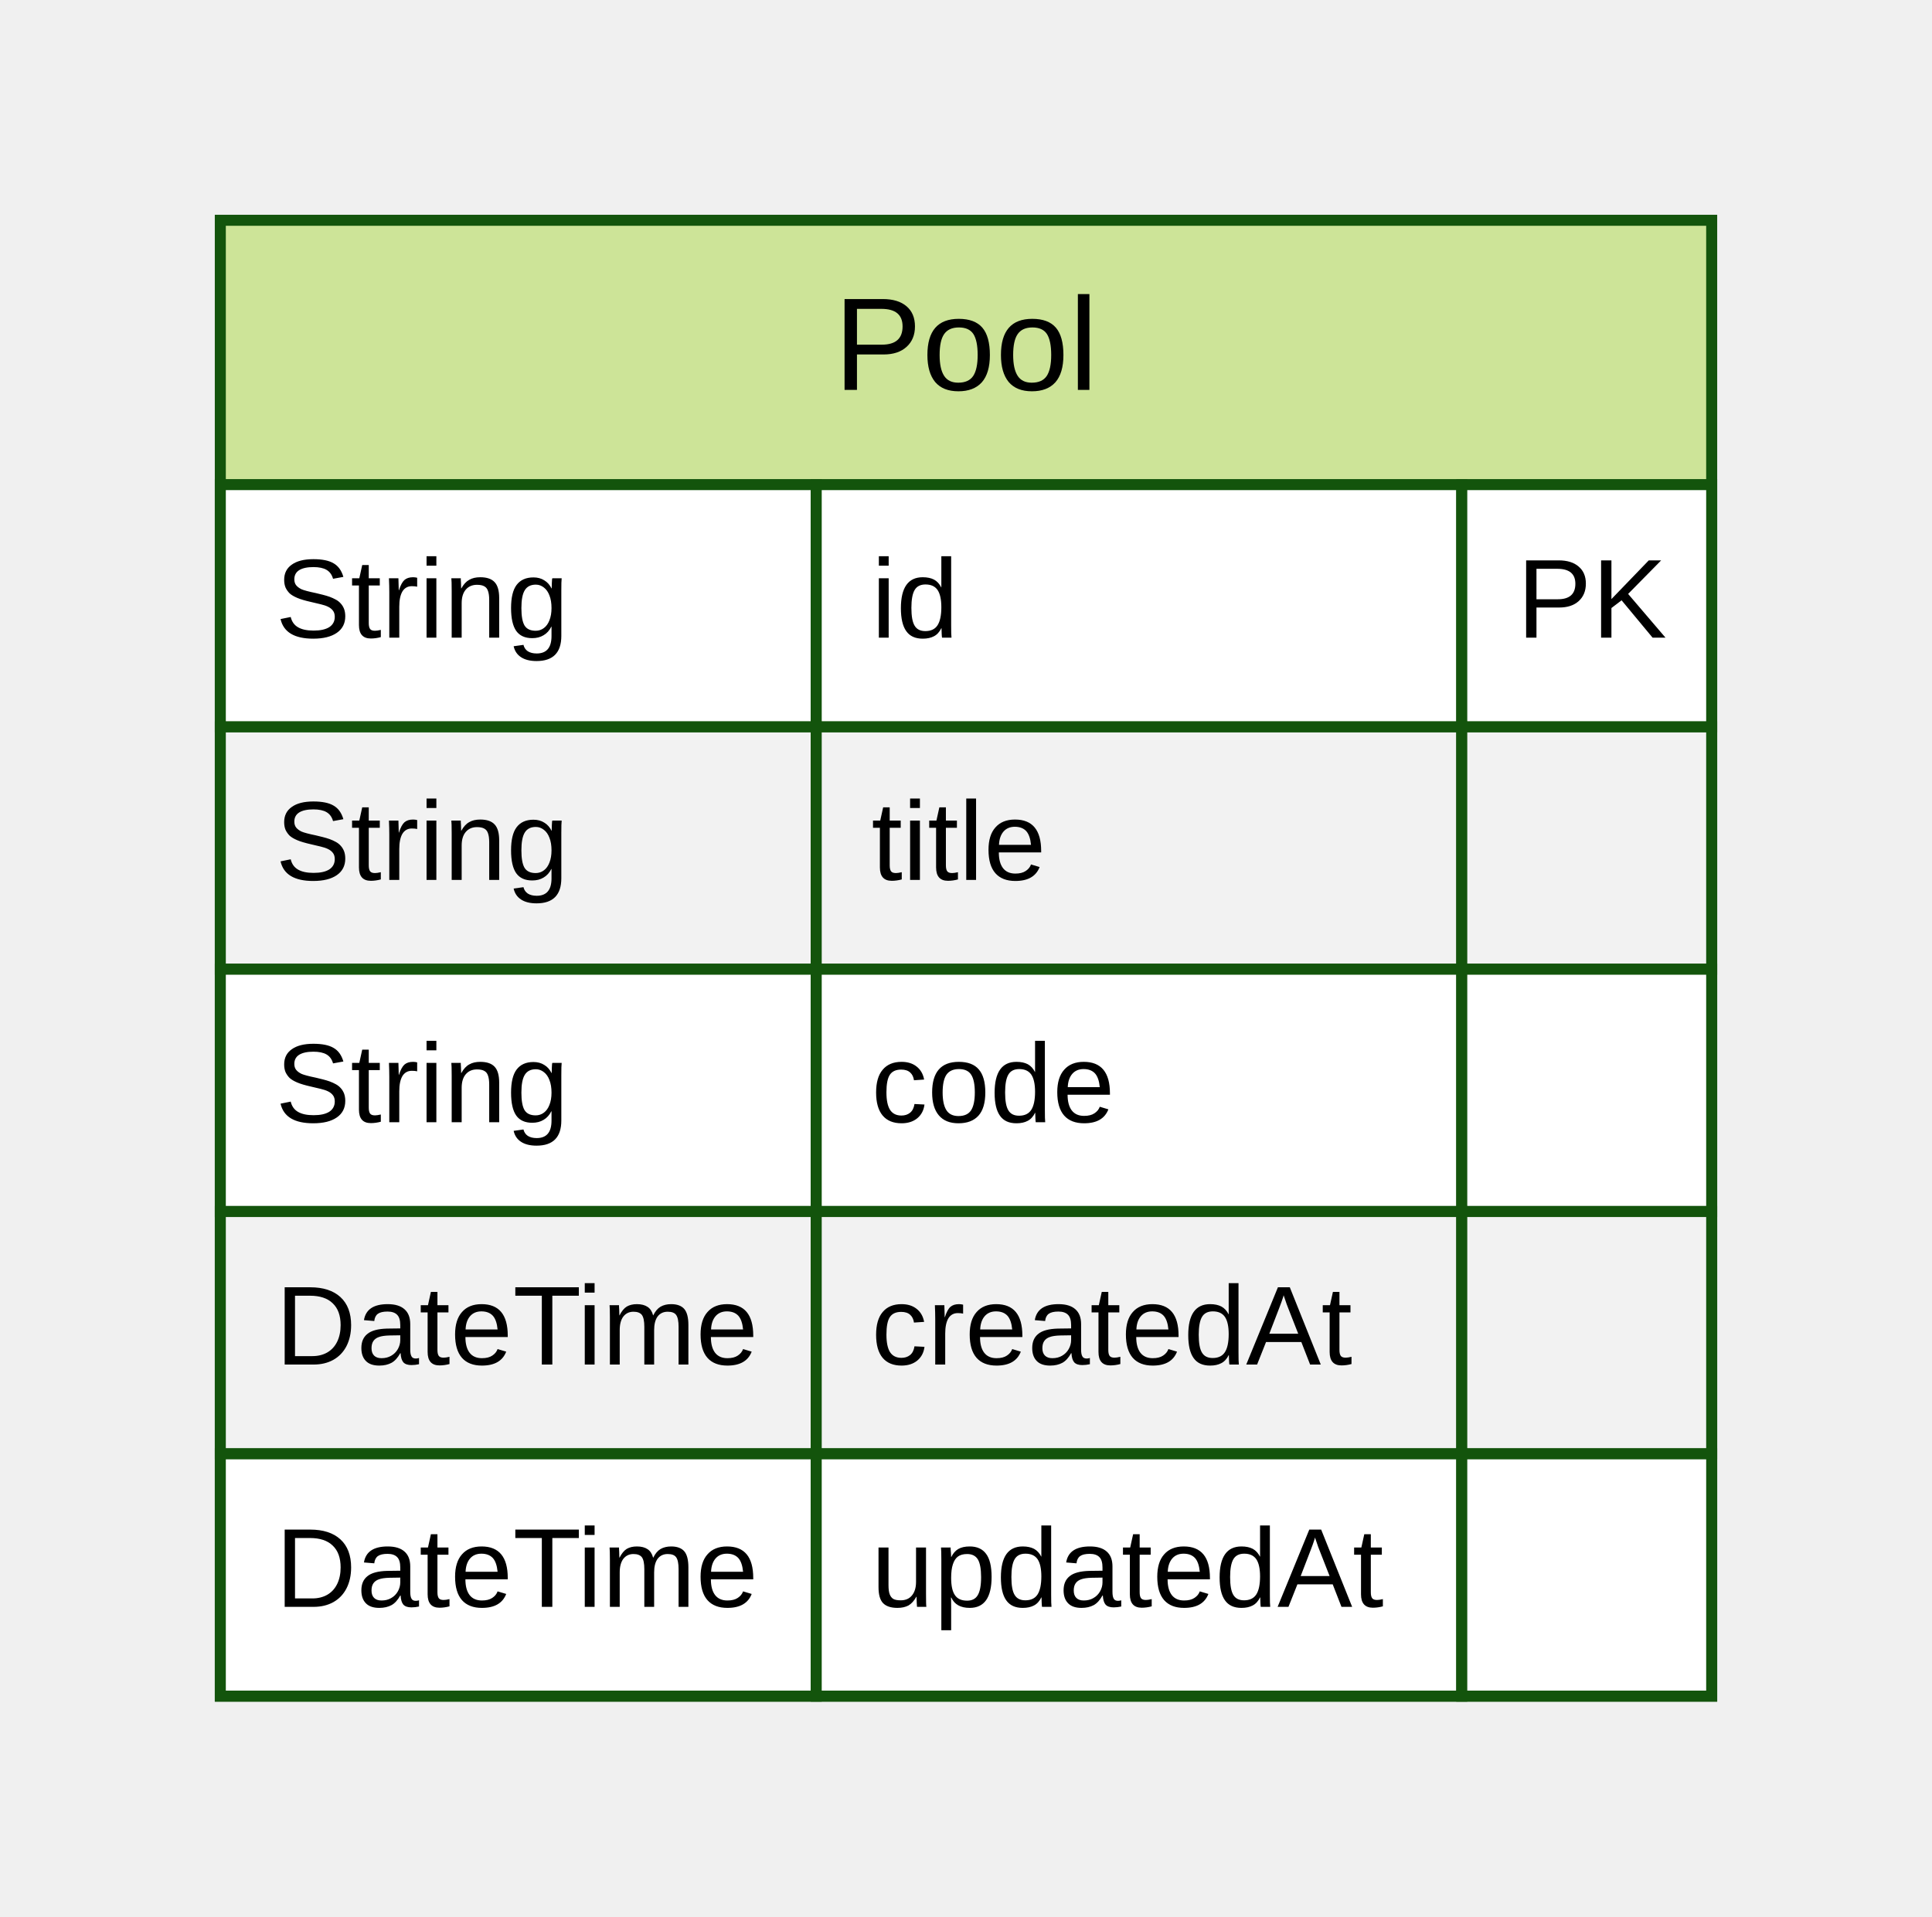
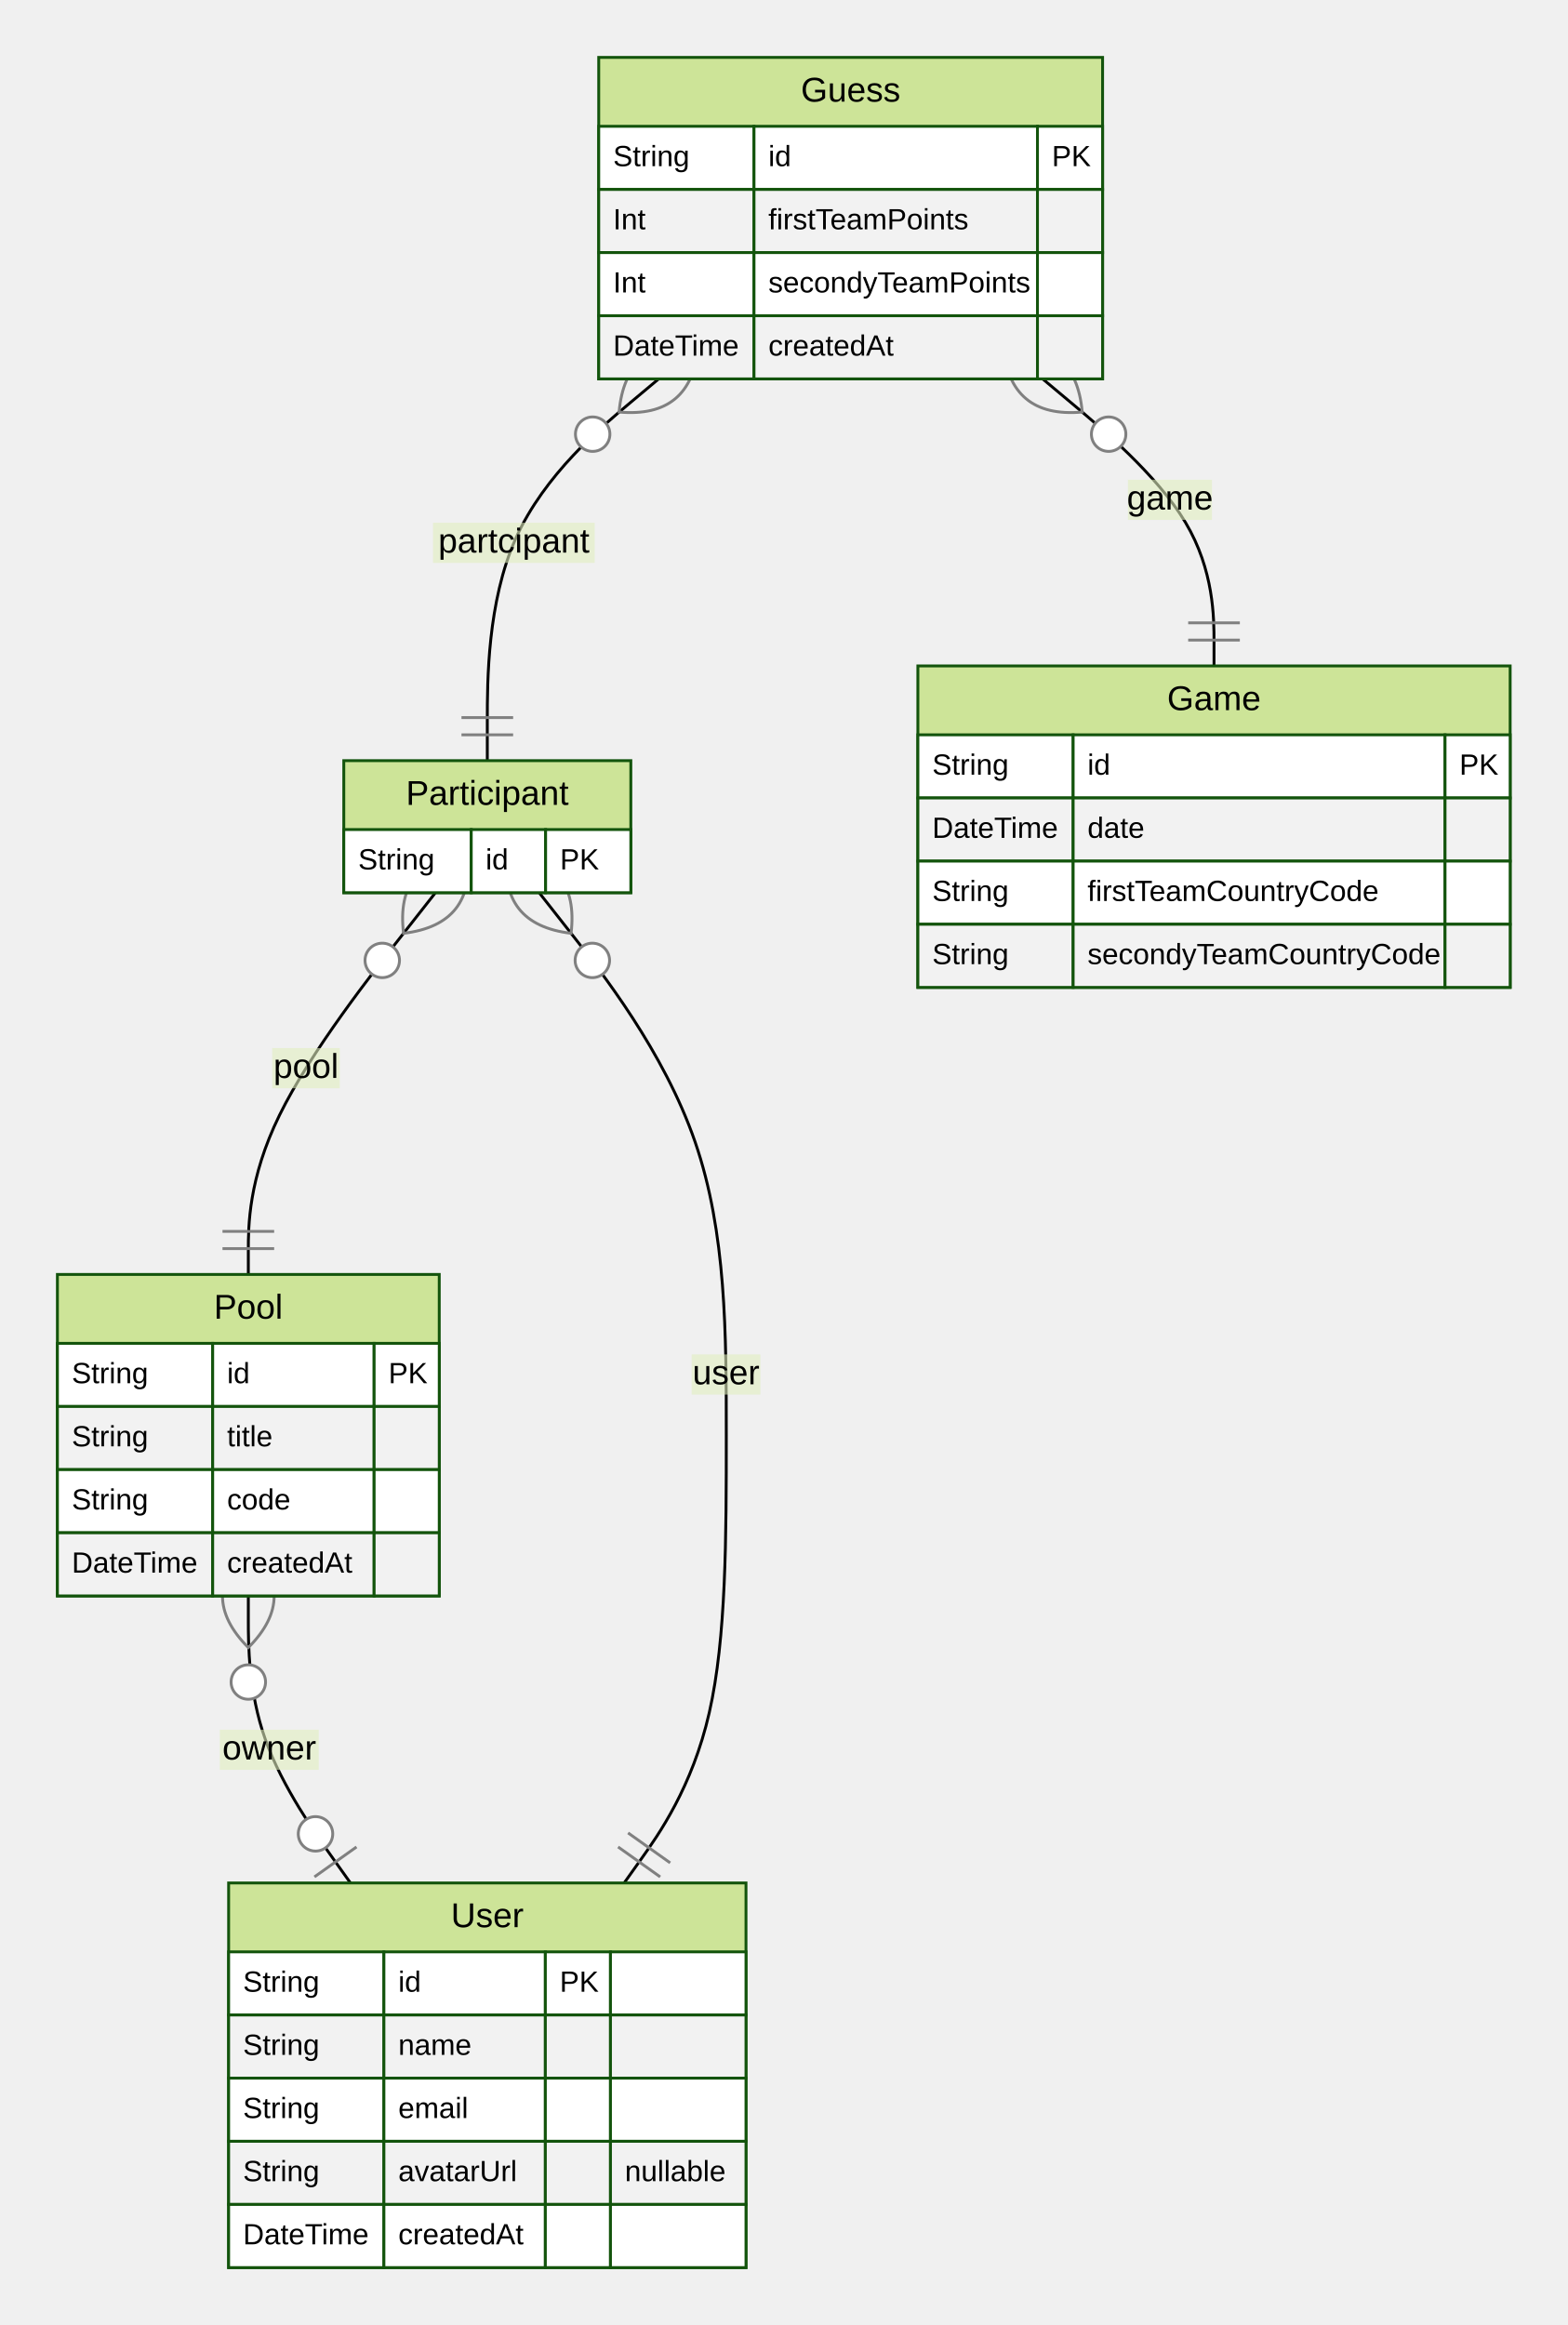
- <svg xmlns="http://www.w3.org/2000/svg" aria-labelledby="chart-title-mermaid-0 chart-desc-mermaid-0" role="img" viewBox="0 0 175.387 174" style="max-width: 175.387px; background-color: white;" width="100%" id="mermaid-0">
+ <svg xmlns="http://www.w3.org/2000/svg" aria-labelledby="chart-title-mermaid-0 chart-desc-mermaid-0" role="img" viewBox="0 0 546.113 810" style="max-width: 546.113px; background-color: white;" width="100%" id="mermaid-0">
  <style>#mermaid-0 {font-family:"trebuchet ms",verdana,arial,sans-serif;font-size:16px;fill:#000000;}#mermaid-0 .error-icon{fill:#552222;}#mermaid-0 .error-text{fill:#552222;stroke:#552222;}#mermaid-0 .edge-thickness-normal{stroke-width:2px;}#mermaid-0 .edge-thickness-thick{stroke-width:3.5px;}#mermaid-0 .edge-pattern-solid{stroke-dasharray:0;}#mermaid-0 .edge-pattern-dashed{stroke-dasharray:3;}#mermaid-0 .edge-pattern-dotted{stroke-dasharray:2;}#mermaid-0 .marker{fill:#000000;stroke:#000000;}#mermaid-0 .marker.cross{stroke:#000000;}#mermaid-0 svg{font-family:"trebuchet ms",verdana,arial,sans-serif;font-size:16px;}#mermaid-0 .entityBox{fill:#cde498;stroke:#13540c;}#mermaid-0 .attributeBoxOdd{fill:#ffffff;stroke:#13540c;}#mermaid-0 .attributeBoxEven{fill:#f2f2f2;stroke:#13540c;}#mermaid-0 .relationshipLabelBox{fill:hsl(78.158, 58.462%, 84.51%);opacity:0.7;background-color:hsl(78.158, 58.462%, 84.51%);}#mermaid-0 .relationshipLabelBox rect{opacity:0.5;}#mermaid-0 .relationshipLine{stroke:#000000;}#mermaid-0 :root{--mermaid-font-family:"trebuchet ms",verdana,arial,sans-serif;}</style>
  <g />
  <defs>
    <marker orient="auto" markerHeight="18" markerWidth="18" refY="9" refX="0" id="ONLY_ONE_START">
      <path d="M9,0 L9,18 M15,0 L15,18" fill="none" stroke="gray" />
    </marker>
  </defs>
  <defs>
    <marker orient="auto" markerHeight="18" markerWidth="18" refY="9" refX="18" id="ONLY_ONE_END">
      <path d="M3,0 L3,18 M9,0 L9,18" fill="none" stroke="gray" />
    </marker>
  </defs>
  <defs>
    <marker orient="auto" markerHeight="18" markerWidth="30" refY="9" refX="0" id="ZERO_OR_ONE_START">
      <circle r="6" cy="9" cx="21" fill="white" stroke="gray" />
      <path d="M9,0 L9,18" fill="none" stroke="gray" />
    </marker>
  </defs>
  <defs>
    <marker orient="auto" markerHeight="18" markerWidth="30" refY="9" refX="30" id="ZERO_OR_ONE_END">
      <circle r="6" cy="9" cx="9" fill="white" stroke="gray" />
      <path d="M21,0 L21,18" fill="none" stroke="gray" />
    </marker>
  </defs>
  <defs>
    <marker orient="auto" markerHeight="36" markerWidth="45" refY="18" refX="18" id="ONE_OR_MORE_START">
      <path d="M0,18 Q 18,0 36,18 Q 18,36 0,18 M42,9 L42,27" fill="none" stroke="gray" />
    </marker>
  </defs>
  <defs>
    <marker orient="auto" markerHeight="36" markerWidth="45" refY="18" refX="27" id="ONE_OR_MORE_END">
      <path d="M3,9 L3,27 M9,18 Q27,0 45,18 Q27,36 9,18" fill="none" stroke="gray" />
    </marker>
  </defs>
  <defs>
    <marker orient="auto" markerHeight="36" markerWidth="57" refY="18" refX="18" id="ZERO_OR_MORE_START">
      <circle r="6" cy="18" cx="48" fill="white" stroke="gray" />
      <path d="M0,18 Q18,0 36,18 Q18,36 0,18" fill="none" stroke="gray" />
    </marker>
  </defs>
  <defs>
    <marker orient="auto" markerHeight="36" markerWidth="57" refY="18" refX="39" id="ZERO_OR_MORE_END">
      <circle r="6" cy="18" cx="9" fill="white" stroke="gray" />
      <path d="M21,18 Q39,0 57,18 Q39,36 21,18" fill="none" stroke="gray" />
    </marker>
  </defs>
-   <g transform="translate(20,20 )" id="Pool">
-     <rect height="134" width="135.387" y="0" x="0" stroke="gray" fill-opacity="100%" fill="honeydew" class="er entityBox" />
-     <text transform="translate(67.69359,12)" style="font-family: &quot;trebuchet ms&quot;, verdana, arial, sans-serif;; font-size: 12px" text-anchor="middle" dominant-baseline="middle" y="0" x="0" id="entity-Pool" class="er entityLabel">Pool</text>
+   <path marker-start="url(#ZERO_OR_MORE_START)" marker-end="url(#ZERO_OR_ONE_END)" fill="none" stroke="gray" d="M86.513,556L86.513,564.333C86.513,572.667,86.513,589.333,92.443,606C98.373,622.667,110.233,639.333,116.163,647.667L122.093,656" class="er relationshipLine" />
+   <path marker-start="url(#ZERO_OR_MORE_START)" marker-end="url(#ONLY_ONE_END)" fill="none" stroke="gray" d="M187.835,311L198.7,324.833C209.565,338.667,231.296,366.333,242.161,397.833C253.026,429.333,253.026,464.667,253.026,500C253.026,535.333,253.026,570.667,247.096,596.667C241.167,622.667,229.307,639.333,223.377,647.667L217.447,656" class="er relationshipLine" />
+   <path marker-start="url(#ZERO_OR_MORE_START)" marker-end="url(#ONLY_ONE_END)" fill="none" stroke="gray" d="M151.705,311L140.839,324.833C129.974,338.667,108.244,366.333,97.378,388.5C86.513,410.667,86.513,427.333,86.513,435.667L86.513,444" class="er relationshipLine" />
+   <path marker-start="url(#ZERO_OR_MORE_START)" marker-end="url(#ONLY_ONE_END)" fill="none" stroke="gray" d="M363.231,132L373.183,140.333C383.134,148.667,403.038,165.333,412.989,182C422.941,198.667,422.941,215.333,422.941,223.667L422.941,232" class="er relationshipLine" />
+   <path marker-start="url(#ZERO_OR_MORE_START)" marker-end="url(#ONLY_ONE_END)" fill="none" stroke="gray" d="M229.48,132L219.528,140.333C209.577,148.667,189.673,165.333,179.722,187.5C169.77,209.667,169.77,237.333,169.77,251.167L169.77,265" class="er relationshipLine" />
+   <g transform="translate(20,444 )" id="Pool">
+     <rect height="112" width="133.026" y="0" x="0" stroke="gray" fill-opacity="100%" fill="honeydew" class="er entityBox" />
+     <text transform="translate(66.51321,12)" style="font-family: &quot;trebuchet ms&quot;, verdana, arial, sans-serif;; font-size: 12px" text-anchor="middle" dominant-baseline="middle" y="0" x="0" id="entity-Pool" class="er entityLabel">Pool</text>
    <rect height="22" width="54.096" y="24" x="0" stroke="gray" fill-opacity="100%" fill="honeydew" class="er attributeBoxOdd" />
    <text transform="translate(5,35)" style="font-family: &quot;trebuchet ms&quot;, verdana, arial, sans-serif;; font-size: 10.2px" text-anchor="left" dominant-baseline="middle" y="0" x="0" id="entity-Pool-attr-1-type" class="er entityLabel">String</text>
-     <rect height="22" width="58.604" y="24" x="54.096" stroke="gray" fill-opacity="100%" fill="honeydew" class="er attributeBoxOdd" />
+     <rect height="22" width="56.243" y="24" x="54.096" stroke="gray" fill-opacity="100%" fill="honeydew" class="er attributeBoxOdd" />
    <text transform="translate(59.09555,35)" style="font-family: &quot;trebuchet ms&quot;, verdana, arial, sans-serif;; font-size: 10.2px" text-anchor="left" dominant-baseline="middle" y="0" x="0" id="entity-Pool-attr-1-name" class="er entityLabel">id</text>
-     <rect height="22" width="22.688" y="24" x="112.699" stroke="gray" fill-opacity="100%" fill="honeydew" class="er attributeBoxOdd" />
-     <text transform="translate(117.6995,35)" style="font-family: &quot;trebuchet ms&quot;, verdana, arial, sans-serif;; font-size: 10.2px" text-anchor="left" dominant-baseline="middle" y="0" x="0" id="entity-Pool-attr-1-key" class="er entityLabel">PK</text>
+     <rect height="22" width="22.688" y="24" x="110.339" stroke="gray" fill-opacity="100%" fill="honeydew" class="er attributeBoxOdd" />
+     <text transform="translate(115.3387,35)" style="font-family: &quot;trebuchet ms&quot;, verdana, arial, sans-serif;; font-size: 10.2px" text-anchor="left" dominant-baseline="middle" y="0" x="0" id="entity-Pool-attr-1-key" class="er entityLabel">PK</text>
    <rect height="22" width="54.096" y="46" x="0" stroke="gray" fill-opacity="100%" fill="honeydew" class="er attributeBoxEven" />
    <text transform="translate(5,57)" style="font-family: &quot;trebuchet ms&quot;, verdana, arial, sans-serif;; font-size: 10.2px" text-anchor="left" dominant-baseline="middle" y="0" x="0" id="entity-Pool-attr-2-type" class="er entityLabel">String</text>
-     <rect height="22" width="58.604" y="46" x="54.096" stroke="gray" fill-opacity="100%" fill="honeydew" class="er attributeBoxEven" />
+     <rect height="22" width="56.243" y="46" x="54.096" stroke="gray" fill-opacity="100%" fill="honeydew" class="er attributeBoxEven" />
    <text transform="translate(59.09555,57)" style="font-family: &quot;trebuchet ms&quot;, verdana, arial, sans-serif;; font-size: 10.2px" text-anchor="left" dominant-baseline="middle" y="0" x="0" id="entity-Pool-attr-2-name" class="er entityLabel">title</text>
-     <rect height="22" width="22.688" y="46" x="112.699" stroke="gray" fill-opacity="100%" fill="honeydew" class="er attributeBoxEven" />
-     <text transform="translate(117.6995,57)" style="font-family: &quot;trebuchet ms&quot;, verdana, arial, sans-serif;; font-size: 10.2px" text-anchor="left" dominant-baseline="middle" y="0" x="0" id="entity-Pool-attr-2-key" class="er entityLabel" />
+     <rect height="22" width="22.688" y="46" x="110.339" stroke="gray" fill-opacity="100%" fill="honeydew" class="er attributeBoxEven" />
+     <text transform="translate(115.3387,57)" style="font-family: &quot;trebuchet ms&quot;, verdana, arial, sans-serif;; font-size: 10.2px" text-anchor="left" dominant-baseline="middle" y="0" x="0" id="entity-Pool-attr-2-key" class="er entityLabel" />
    <rect height="22" width="54.096" y="68" x="0" stroke="gray" fill-opacity="100%" fill="honeydew" class="er attributeBoxOdd" />
    <text transform="translate(5,79)" style="font-family: &quot;trebuchet ms&quot;, verdana, arial, sans-serif;; font-size: 10.2px" text-anchor="left" dominant-baseline="middle" y="0" x="0" id="entity-Pool-attr-3-type" class="er entityLabel">String</text>
-     <rect height="22" width="58.604" y="68" x="54.096" stroke="gray" fill-opacity="100%" fill="honeydew" class="er attributeBoxOdd" />
+     <rect height="22" width="56.243" y="68" x="54.096" stroke="gray" fill-opacity="100%" fill="honeydew" class="er attributeBoxOdd" />
    <text transform="translate(59.09555,79)" style="font-family: &quot;trebuchet ms&quot;, verdana, arial, sans-serif;; font-size: 10.2px" text-anchor="left" dominant-baseline="middle" y="0" x="0" id="entity-Pool-attr-3-name" class="er entityLabel">code</text>
-     <rect height="22" width="22.688" y="68" x="112.699" stroke="gray" fill-opacity="100%" fill="honeydew" class="er attributeBoxOdd" />
-     <text transform="translate(117.6995,79)" style="font-family: &quot;trebuchet ms&quot;, verdana, arial, sans-serif;; font-size: 10.2px" text-anchor="left" dominant-baseline="middle" y="0" x="0" id="entity-Pool-attr-3-key" class="er entityLabel" />
+     <rect height="22" width="22.688" y="68" x="110.339" stroke="gray" fill-opacity="100%" fill="honeydew" class="er attributeBoxOdd" />
+     <text transform="translate(115.3387,79)" style="font-family: &quot;trebuchet ms&quot;, verdana, arial, sans-serif;; font-size: 10.2px" text-anchor="left" dominant-baseline="middle" y="0" x="0" id="entity-Pool-attr-3-key" class="er entityLabel" />
    <rect height="22" width="54.096" y="90" x="0" stroke="gray" fill-opacity="100%" fill="honeydew" class="er attributeBoxEven" />
    <text transform="translate(5,101)" style="font-family: &quot;trebuchet ms&quot;, verdana, arial, sans-serif;; font-size: 10.2px" text-anchor="left" dominant-baseline="middle" y="0" x="0" id="entity-Pool-attr-4-type" class="er entityLabel">DateTime</text>
-     <rect height="22" width="58.604" y="90" x="54.096" stroke="gray" fill-opacity="100%" fill="honeydew" class="er attributeBoxEven" />
+     <rect height="22" width="56.243" y="90" x="54.096" stroke="gray" fill-opacity="100%" fill="honeydew" class="er attributeBoxEven" />
    <text transform="translate(59.09555,101)" style="font-family: &quot;trebuchet ms&quot;, verdana, arial, sans-serif;; font-size: 10.2px" text-anchor="left" dominant-baseline="middle" y="0" x="0" id="entity-Pool-attr-4-name" class="er entityLabel">createdAt</text>
-     <rect height="22" width="22.688" y="90" x="112.699" stroke="gray" fill-opacity="100%" fill="honeydew" class="er attributeBoxEven" />
-     <text transform="translate(117.6995,101)" style="font-family: &quot;trebuchet ms&quot;, verdana, arial, sans-serif;; font-size: 10.2px" text-anchor="left" dominant-baseline="middle" y="0" x="0" id="entity-Pool-attr-4-key" class="er entityLabel" />
+     <rect height="22" width="22.688" y="90" x="110.339" stroke="gray" fill-opacity="100%" fill="honeydew" class="er attributeBoxEven" />
+     <text transform="translate(115.3387,101)" style="font-family: &quot;trebuchet ms&quot;, verdana, arial, sans-serif;; font-size: 10.2px" text-anchor="left" dominant-baseline="middle" y="0" x="0" id="entity-Pool-attr-4-key" class="er entityLabel" />
+   </g>
+   <g transform="translate(119.7698,265 )" id="Participant">
+     <rect height="46" width="100" y="0" x="0" stroke="gray" fill-opacity="100%" fill="honeydew" class="er entityBox" />
+     <text transform="translate(50,12)" style="font-family: &quot;trebuchet ms&quot;, verdana, arial, sans-serif;; font-size: 12px" text-anchor="middle" dominant-baseline="middle" y="0" x="0" id="entity-Participant" class="er entityLabel">Participant</text>
+     <rect height="22" width="44.399" y="24" x="0" stroke="gray" fill-opacity="100%" fill="honeydew" class="er attributeBoxOdd" />
+     <text transform="translate(5,35)" style="font-family: &quot;trebuchet ms&quot;, verdana, arial, sans-serif;; font-size: 10.2px" text-anchor="left" dominant-baseline="middle" y="0" x="0" id="entity-Participant-attr-1-type" class="er entityLabel">String</text>
+     <rect height="22" width="25.911" y="24" x="44.399" stroke="gray" fill-opacity="100%" fill="honeydew" class="er attributeBoxOdd" />
+     <text transform="translate(49.39862,35)" style="font-family: &quot;trebuchet ms&quot;, verdana, arial, sans-serif;; font-size: 10.2px" text-anchor="left" dominant-baseline="middle" y="0" x="0" id="entity-Participant-attr-1-name" class="er entityLabel">id</text>
+     <rect height="22" width="29.69" y="24" x="70.31" stroke="gray" fill-opacity="100%" fill="honeydew" class="er attributeBoxOdd" />
+     <text transform="translate(75.30976,35)" style="font-family: &quot;trebuchet ms&quot;, verdana, arial, sans-serif;; font-size: 10.2px" text-anchor="left" dominant-baseline="middle" y="0" x="0" id="entity-Participant-attr-1-key" class="er entityLabel">PK</text>
+   </g>
+   <g transform="translate(79.65034,656 )" id="User">
+     <rect height="134" width="180.239" y="0" x="0" stroke="gray" fill-opacity="100%" fill="honeydew" class="er entityBox" />
+     <text transform="translate(90.11948,12)" style="font-family: &quot;trebuchet ms&quot;, verdana, arial, sans-serif;; font-size: 12px" text-anchor="middle" dominant-baseline="middle" y="0" x="0" id="entity-User" class="er entityLabel">User</text>
+     <rect height="22" width="54.096" y="24" x="0" stroke="gray" fill-opacity="100%" fill="honeydew" class="er attributeBoxOdd" />
+     <text transform="translate(5,35)" style="font-family: &quot;trebuchet ms&quot;, verdana, arial, sans-serif;; font-size: 10.2px" text-anchor="left" dominant-baseline="middle" y="0" x="0" id="entity-User-attr-1-type" class="er entityLabel">String</text>
+     <rect height="22" width="56.243" y="24" x="54.096" stroke="gray" fill-opacity="100%" fill="honeydew" class="er attributeBoxOdd" />
+     <text transform="translate(59.09555,35)" style="font-family: &quot;trebuchet ms&quot;, verdana, arial, sans-serif;; font-size: 10.2px" text-anchor="left" dominant-baseline="middle" y="0" x="0" id="entity-User-attr-1-name" class="er entityLabel">id</text>
+     <rect height="22" width="22.688" y="24" x="110.339" stroke="gray" fill-opacity="100%" fill="honeydew" class="er attributeBoxOdd" />
+     <text transform="translate(115.3387,35)" style="font-family: &quot;trebuchet ms&quot;, verdana, arial, sans-serif;; font-size: 10.2px" text-anchor="left" dominant-baseline="middle" y="0" x="0" id="entity-User-attr-1-key" class="er entityLabel">PK</text>
+     <rect height="22" width="47.213" y="24" x="133.026" stroke="gray" fill-opacity="100%" fill="honeydew" class="er attributeBoxOdd" />
+     <text transform="translate(138.0264,35)" style="font-family: &quot;trebuchet ms&quot;, verdana, arial, sans-serif;; font-size: 10.2px" text-anchor="left" dominant-baseline="middle" y="0" x="0" id="entity-User-attr-1-comment" class="er entityLabel" />
+     <rect height="22" width="54.096" y="46" x="0" stroke="gray" fill-opacity="100%" fill="honeydew" class="er attributeBoxEven" />
+     <text transform="translate(5,57)" style="font-family: &quot;trebuchet ms&quot;, verdana, arial, sans-serif;; font-size: 10.2px" text-anchor="left" dominant-baseline="middle" y="0" x="0" id="entity-User-attr-2-type" class="er entityLabel">String</text>
+     <rect height="22" width="56.243" y="46" x="54.096" stroke="gray" fill-opacity="100%" fill="honeydew" class="er attributeBoxEven" />
+     <text transform="translate(59.09555,57)" style="font-family: &quot;trebuchet ms&quot;, verdana, arial, sans-serif;; font-size: 10.2px" text-anchor="left" dominant-baseline="middle" y="0" x="0" id="entity-User-attr-2-name" class="er entityLabel">name</text>
+     <rect height="22" width="22.688" y="46" x="110.339" stroke="gray" fill-opacity="100%" fill="honeydew" class="er attributeBoxEven" />
+     <text transform="translate(115.3387,57)" style="font-family: &quot;trebuchet ms&quot;, verdana, arial, sans-serif;; font-size: 10.2px" text-anchor="left" dominant-baseline="middle" y="0" x="0" id="entity-User-attr-2-key" class="er entityLabel" />
+     <rect height="22" width="47.213" y="46" x="133.026" stroke="gray" fill-opacity="100%" fill="honeydew" class="er attributeBoxEven" />
+     <text transform="translate(138.0264,57)" style="font-family: &quot;trebuchet ms&quot;, verdana, arial, sans-serif;; font-size: 10.2px" text-anchor="left" dominant-baseline="middle" y="0" x="0" id="entity-User-attr-2-comment" class="er entityLabel" />
+     <rect height="22" width="54.096" y="68" x="0" stroke="gray" fill-opacity="100%" fill="honeydew" class="er attributeBoxOdd" />
+     <text transform="translate(5,79)" style="font-family: &quot;trebuchet ms&quot;, verdana, arial, sans-serif;; font-size: 10.2px" text-anchor="left" dominant-baseline="middle" y="0" x="0" id="entity-User-attr-3-type" class="er entityLabel">String</text>
+     <rect height="22" width="56.243" y="68" x="54.096" stroke="gray" fill-opacity="100%" fill="honeydew" class="er attributeBoxOdd" />
+     <text transform="translate(59.09555,79)" style="font-family: &quot;trebuchet ms&quot;, verdana, arial, sans-serif;; font-size: 10.2px" text-anchor="left" dominant-baseline="middle" y="0" x="0" id="entity-User-attr-3-name" class="er entityLabel">email</text>
+     <rect height="22" width="22.688" y="68" x="110.339" stroke="gray" fill-opacity="100%" fill="honeydew" class="er attributeBoxOdd" />
+     <text transform="translate(115.3387,79)" style="font-family: &quot;trebuchet ms&quot;, verdana, arial, sans-serif;; font-size: 10.2px" text-anchor="left" dominant-baseline="middle" y="0" x="0" id="entity-User-attr-3-key" class="er entityLabel" />
+     <rect height="22" width="47.213" y="68" x="133.026" stroke="gray" fill-opacity="100%" fill="honeydew" class="er attributeBoxOdd" />
+     <text transform="translate(138.0264,79)" style="font-family: &quot;trebuchet ms&quot;, verdana, arial, sans-serif;; font-size: 10.2px" text-anchor="left" dominant-baseline="middle" y="0" x="0" id="entity-User-attr-3-comment" class="er entityLabel" />
+     <rect height="22" width="54.096" y="90" x="0" stroke="gray" fill-opacity="100%" fill="honeydew" class="er attributeBoxEven" />
+     <text transform="translate(5,101)" style="font-family: &quot;trebuchet ms&quot;, verdana, arial, sans-serif;; font-size: 10.2px" text-anchor="left" dominant-baseline="middle" y="0" x="0" id="entity-User-attr-4-type" class="er entityLabel">String</text>
+     <rect height="22" width="56.243" y="90" x="54.096" stroke="gray" fill-opacity="100%" fill="honeydew" class="er attributeBoxEven" />
+     <text transform="translate(59.09555,101)" style="font-family: &quot;trebuchet ms&quot;, verdana, arial, sans-serif;; font-size: 10.2px" text-anchor="left" dominant-baseline="middle" y="0" x="0" id="entity-User-attr-4-name" class="er entityLabel">avatarUrl</text>
+     <rect height="22" width="22.688" y="90" x="110.339" stroke="gray" fill-opacity="100%" fill="honeydew" class="er attributeBoxEven" />
+     <text transform="translate(115.3387,101)" style="font-family: &quot;trebuchet ms&quot;, verdana, arial, sans-serif;; font-size: 10.2px" text-anchor="left" dominant-baseline="middle" y="0" x="0" id="entity-User-attr-4-key" class="er entityLabel" />
+     <rect height="22" width="47.213" y="90" x="133.026" stroke="gray" fill-opacity="100%" fill="honeydew" class="er attributeBoxEven" />
+     <text transform="translate(138.0264,101)" style="font-family: &quot;trebuchet ms&quot;, verdana, arial, sans-serif;; font-size: 10.2px" text-anchor="left" dominant-baseline="middle" y="0" x="0" id="entity-User-attr-4-comment" class="er entityLabel">nullable</text>
    <rect height="22" width="54.096" y="112" x="0" stroke="gray" fill-opacity="100%" fill="honeydew" class="er attributeBoxOdd" />
-     <text transform="translate(5,123)" style="font-family: &quot;trebuchet ms&quot;, verdana, arial, sans-serif;; font-size: 10.2px" text-anchor="left" dominant-baseline="middle" y="0" x="0" id="entity-Pool-attr-5-type" class="er entityLabel">DateTime</text>
-     <rect height="22" width="58.604" y="112" x="54.096" stroke="gray" fill-opacity="100%" fill="honeydew" class="er attributeBoxOdd" />
-     <text transform="translate(59.09555,123)" style="font-family: &quot;trebuchet ms&quot;, verdana, arial, sans-serif;; font-size: 10.2px" text-anchor="left" dominant-baseline="middle" y="0" x="0" id="entity-Pool-attr-5-name" class="er entityLabel">updatedAt</text>
-     <rect height="22" width="22.688" y="112" x="112.699" stroke="gray" fill-opacity="100%" fill="honeydew" class="er attributeBoxOdd" />
-     <text transform="translate(117.6995,123)" style="font-family: &quot;trebuchet ms&quot;, verdana, arial, sans-serif;; font-size: 10.2px" text-anchor="left" dominant-baseline="middle" y="0" x="0" id="entity-Pool-attr-5-key" class="er entityLabel" />
-   </g>
+     <text transform="translate(5,123)" style="font-family: &quot;trebuchet ms&quot;, verdana, arial, sans-serif;; font-size: 10.2px" text-anchor="left" dominant-baseline="middle" y="0" x="0" id="entity-User-attr-5-type" class="er entityLabel">DateTime</text>
+     <rect height="22" width="56.243" y="112" x="54.096" stroke="gray" fill-opacity="100%" fill="honeydew" class="er attributeBoxOdd" />
+     <text transform="translate(59.09555,123)" style="font-family: &quot;trebuchet ms&quot;, verdana, arial, sans-serif;; font-size: 10.2px" text-anchor="left" dominant-baseline="middle" y="0" x="0" id="entity-User-attr-5-name" class="er entityLabel">createdAt</text>
+     <rect height="22" width="22.688" y="112" x="110.339" stroke="gray" fill-opacity="100%" fill="honeydew" class="er attributeBoxOdd" />
+     <text transform="translate(115.3387,123)" style="font-family: &quot;trebuchet ms&quot;, verdana, arial, sans-serif;; font-size: 10.2px" text-anchor="left" dominant-baseline="middle" y="0" x="0" id="entity-User-attr-5-key" class="er entityLabel" />
+     <rect height="22" width="47.213" y="112" x="133.026" stroke="gray" fill-opacity="100%" fill="honeydew" class="er attributeBoxOdd" />
+     <text transform="translate(138.0264,123)" style="font-family: &quot;trebuchet ms&quot;, verdana, arial, sans-serif;; font-size: 10.2px" text-anchor="left" dominant-baseline="middle" y="0" x="0" id="entity-User-attr-5-comment" class="er entityLabel" />
+   </g>
+   <g transform="translate(319.7698,232 )" id="Game">
+     <rect height="112" width="206.343" y="0" x="0" stroke="gray" fill-opacity="100%" fill="honeydew" class="er entityBox" />
+     <text transform="translate(103.1714,12)" style="font-family: &quot;trebuchet ms&quot;, verdana, arial, sans-serif;; font-size: 12px" text-anchor="middle" dominant-baseline="middle" y="0" x="0" id="entity-Game" class="er entityLabel">Game</text>
+     <rect height="22" width="54.096" y="24" x="0" stroke="gray" fill-opacity="100%" fill="honeydew" class="er attributeBoxOdd" />
+     <text transform="translate(5,35)" style="font-family: &quot;trebuchet ms&quot;, verdana, arial, sans-serif;; font-size: 10.2px" text-anchor="left" dominant-baseline="middle" y="0" x="0" id="entity-Game-attr-1-type" class="er entityLabel">String</text>
+     <rect height="22" width="129.56" y="24" x="54.096" stroke="gray" fill-opacity="100%" fill="honeydew" class="er attributeBoxOdd" />
+     <text transform="translate(59.09555,35)" style="font-family: &quot;trebuchet ms&quot;, verdana, arial, sans-serif;; font-size: 10.2px" text-anchor="left" dominant-baseline="middle" y="0" x="0" id="entity-Game-attr-1-name" class="er entityLabel">id</text>
+     <rect height="22" width="22.688" y="24" x="183.655" stroke="gray" fill-opacity="100%" fill="honeydew" class="er attributeBoxOdd" />
+     <text transform="translate(188.6551,35)" style="font-family: &quot;trebuchet ms&quot;, verdana, arial, sans-serif;; font-size: 10.2px" text-anchor="left" dominant-baseline="middle" y="0" x="0" id="entity-Game-attr-1-key" class="er entityLabel">PK</text>
+     <rect height="22" width="54.096" y="46" x="0" stroke="gray" fill-opacity="100%" fill="honeydew" class="er attributeBoxEven" />
+     <text transform="translate(5,57)" style="font-family: &quot;trebuchet ms&quot;, verdana, arial, sans-serif;; font-size: 10.2px" text-anchor="left" dominant-baseline="middle" y="0" x="0" id="entity-Game-attr-2-type" class="er entityLabel">DateTime</text>
+     <rect height="22" width="129.56" y="46" x="54.096" stroke="gray" fill-opacity="100%" fill="honeydew" class="er attributeBoxEven" />
+     <text transform="translate(59.09555,57)" style="font-family: &quot;trebuchet ms&quot;, verdana, arial, sans-serif;; font-size: 10.2px" text-anchor="left" dominant-baseline="middle" y="0" x="0" id="entity-Game-attr-2-name" class="er entityLabel">date</text>
+     <rect height="22" width="22.688" y="46" x="183.655" stroke="gray" fill-opacity="100%" fill="honeydew" class="er attributeBoxEven" />
+     <text transform="translate(188.6551,57)" style="font-family: &quot;trebuchet ms&quot;, verdana, arial, sans-serif;; font-size: 10.2px" text-anchor="left" dominant-baseline="middle" y="0" x="0" id="entity-Game-attr-2-key" class="er entityLabel" />
+     <rect height="22" width="54.096" y="68" x="0" stroke="gray" fill-opacity="100%" fill="honeydew" class="er attributeBoxOdd" />
+     <text transform="translate(5,79)" style="font-family: &quot;trebuchet ms&quot;, verdana, arial, sans-serif;; font-size: 10.2px" text-anchor="left" dominant-baseline="middle" y="0" x="0" id="entity-Game-attr-3-type" class="er entityLabel">String</text>
+     <rect height="22" width="129.56" y="68" x="54.096" stroke="gray" fill-opacity="100%" fill="honeydew" class="er attributeBoxOdd" />
+     <text transform="translate(59.09555,79)" style="font-family: &quot;trebuchet ms&quot;, verdana, arial, sans-serif;; font-size: 10.2px" text-anchor="left" dominant-baseline="middle" y="0" x="0" id="entity-Game-attr-3-name" class="er entityLabel">firstTeamCountryCode</text>
+     <rect height="22" width="22.688" y="68" x="183.655" stroke="gray" fill-opacity="100%" fill="honeydew" class="er attributeBoxOdd" />
+     <text transform="translate(188.6551,79)" style="font-family: &quot;trebuchet ms&quot;, verdana, arial, sans-serif;; font-size: 10.2px" text-anchor="left" dominant-baseline="middle" y="0" x="0" id="entity-Game-attr-3-key" class="er entityLabel" />
+     <rect height="22" width="54.096" y="90" x="0" stroke="gray" fill-opacity="100%" fill="honeydew" class="er attributeBoxEven" />
+     <text transform="translate(5,101)" style="font-family: &quot;trebuchet ms&quot;, verdana, arial, sans-serif;; font-size: 10.2px" text-anchor="left" dominant-baseline="middle" y="0" x="0" id="entity-Game-attr-4-type" class="er entityLabel">String</text>
+     <rect height="22" width="129.56" y="90" x="54.096" stroke="gray" fill-opacity="100%" fill="honeydew" class="er attributeBoxEven" />
+     <text transform="translate(59.09555,101)" style="font-family: &quot;trebuchet ms&quot;, verdana, arial, sans-serif;; font-size: 10.2px" text-anchor="left" dominant-baseline="middle" y="0" x="0" id="entity-Game-attr-4-name" class="er entityLabel">secondyTeamCountryCode</text>
+     <rect height="22" width="22.688" y="90" x="183.655" stroke="gray" fill-opacity="100%" fill="honeydew" class="er attributeBoxEven" />
+     <text transform="translate(188.6551,101)" style="font-family: &quot;trebuchet ms&quot;, verdana, arial, sans-serif;; font-size: 10.2px" text-anchor="left" dominant-baseline="middle" y="0" x="0" id="entity-Game-attr-4-key" class="er entityLabel" />
+   </g>
+   <g transform="translate(208.5882,20 )" id="Guess">
+     <rect height="112" width="175.535" y="0" x="0" stroke="gray" fill-opacity="100%" fill="honeydew" class="er entityBox" />
+     <text transform="translate(87.76733,12)" style="font-family: &quot;trebuchet ms&quot;, verdana, arial, sans-serif;; font-size: 12px" text-anchor="middle" dominant-baseline="middle" y="0" x="0" id="entity-Guess" class="er entityLabel">Guess</text>
+     <rect height="22" width="54.096" y="24" x="0" stroke="gray" fill-opacity="100%" fill="honeydew" class="er attributeBoxOdd" />
+     <text transform="translate(5,35)" style="font-family: &quot;trebuchet ms&quot;, verdana, arial, sans-serif;; font-size: 10.2px" text-anchor="left" dominant-baseline="middle" y="0" x="0" id="entity-Guess-attr-1-type" class="er entityLabel">String</text>
+     <rect height="22" width="98.751" y="24" x="54.096" stroke="gray" fill-opacity="100%" fill="honeydew" class="er attributeBoxOdd" />
+     <text transform="translate(59.09555,35)" style="font-family: &quot;trebuchet ms&quot;, verdana, arial, sans-serif;; font-size: 10.2px" text-anchor="left" dominant-baseline="middle" y="0" x="0" id="entity-Guess-attr-1-name" class="er entityLabel">id</text>
+     <rect height="22" width="22.688" y="24" x="152.847" stroke="gray" fill-opacity="100%" fill="honeydew" class="er attributeBoxOdd" />
+     <text transform="translate(157.847,35)" style="font-family: &quot;trebuchet ms&quot;, verdana, arial, sans-serif;; font-size: 10.2px" text-anchor="left" dominant-baseline="middle" y="0" x="0" id="entity-Guess-attr-1-key" class="er entityLabel">PK</text>
+     <rect height="22" width="54.096" y="46" x="0" stroke="gray" fill-opacity="100%" fill="honeydew" class="er attributeBoxEven" />
+     <text transform="translate(5,57)" style="font-family: &quot;trebuchet ms&quot;, verdana, arial, sans-serif;; font-size: 10.2px" text-anchor="left" dominant-baseline="middle" y="0" x="0" id="entity-Guess-attr-2-type" class="er entityLabel">Int</text>
+     <rect height="22" width="98.751" y="46" x="54.096" stroke="gray" fill-opacity="100%" fill="honeydew" class="er attributeBoxEven" />
+     <text transform="translate(59.09555,57)" style="font-family: &quot;trebuchet ms&quot;, verdana, arial, sans-serif;; font-size: 10.2px" text-anchor="left" dominant-baseline="middle" y="0" x="0" id="entity-Guess-attr-2-name" class="er entityLabel">firstTeamPoints</text>
+     <rect height="22" width="22.688" y="46" x="152.847" stroke="gray" fill-opacity="100%" fill="honeydew" class="er attributeBoxEven" />
+     <text transform="translate(157.847,57)" style="font-family: &quot;trebuchet ms&quot;, verdana, arial, sans-serif;; font-size: 10.2px" text-anchor="left" dominant-baseline="middle" y="0" x="0" id="entity-Guess-attr-2-key" class="er entityLabel" />
+     <rect height="22" width="54.096" y="68" x="0" stroke="gray" fill-opacity="100%" fill="honeydew" class="er attributeBoxOdd" />
+     <text transform="translate(5,79)" style="font-family: &quot;trebuchet ms&quot;, verdana, arial, sans-serif;; font-size: 10.2px" text-anchor="left" dominant-baseline="middle" y="0" x="0" id="entity-Guess-attr-3-type" class="er entityLabel">Int</text>
+     <rect height="22" width="98.751" y="68" x="54.096" stroke="gray" fill-opacity="100%" fill="honeydew" class="er attributeBoxOdd" />
+     <text transform="translate(59.09555,79)" style="font-family: &quot;trebuchet ms&quot;, verdana, arial, sans-serif;; font-size: 10.2px" text-anchor="left" dominant-baseline="middle" y="0" x="0" id="entity-Guess-attr-3-name" class="er entityLabel">secondyTeamPoints</text>
+     <rect height="22" width="22.688" y="68" x="152.847" stroke="gray" fill-opacity="100%" fill="honeydew" class="er attributeBoxOdd" />
+     <text transform="translate(157.847,79)" style="font-family: &quot;trebuchet ms&quot;, verdana, arial, sans-serif;; font-size: 10.2px" text-anchor="left" dominant-baseline="middle" y="0" x="0" id="entity-Guess-attr-3-key" class="er entityLabel" />
+     <rect height="22" width="54.096" y="90" x="0" stroke="gray" fill-opacity="100%" fill="honeydew" class="er attributeBoxEven" />
+     <text transform="translate(5,101)" style="font-family: &quot;trebuchet ms&quot;, verdana, arial, sans-serif;; font-size: 10.2px" text-anchor="left" dominant-baseline="middle" y="0" x="0" id="entity-Guess-attr-4-type" class="er entityLabel">DateTime</text>
+     <rect height="22" width="98.751" y="90" x="54.096" stroke="gray" fill-opacity="100%" fill="honeydew" class="er attributeBoxEven" />
+     <text transform="translate(59.09555,101)" style="font-family: &quot;trebuchet ms&quot;, verdana, arial, sans-serif;; font-size: 10.2px" text-anchor="left" dominant-baseline="middle" y="0" x="0" id="entity-Guess-attr-4-name" class="er entityLabel">createdAt</text>
+     <rect height="22" width="22.688" y="90" x="152.847" stroke="gray" fill-opacity="100%" fill="honeydew" class="er attributeBoxEven" />
+     <text transform="translate(157.847,101)" style="font-family: &quot;trebuchet ms&quot;, verdana, arial, sans-serif;; font-size: 10.2px" text-anchor="left" dominant-baseline="middle" y="0" x="0" id="entity-Guess-attr-4-key" class="er entityLabel" />
+   </g>
+   <rect fill-opacity="85%" fill="white" height="14" width="34.471" y="602.592" x="76.574" class="er relationshipLabelBox" />
+   <text style="font-family: &quot;trebuchet ms&quot;, verdana, arial, sans-serif;; font-size: 12px" dominant-baseline="middle" text-anchor="middle" y="609.592" x="93.81" id="rel1" class="er relationshipLabel">owner</text>
+   <rect fill-opacity="85%" fill="white" height="14" width="23.959" y="471.862" x="240.96" class="er relationshipLabelBox" />
+   <text style="font-family: &quot;trebuchet ms&quot;, verdana, arial, sans-serif;; font-size: 12px" dominant-baseline="middle" text-anchor="middle" y="478.862" x="252.94" id="rel2" class="er relationshipLabel">user</text>
+   <rect fill-opacity="85%" fill="white" height="14" width="23.564" y="365.133" x="94.824" class="er relationshipLabelBox" />
+   <text style="font-family: &quot;trebuchet ms&quot;, verdana, arial, sans-serif;; font-size: 12px" dominant-baseline="middle" text-anchor="middle" y="372.133" x="106.606" id="rel3" class="er relationshipLabel">pool</text>
+   <rect fill-opacity="85%" fill="white" height="14" width="29.289" y="167.12" x="392.951" class="er relationshipLabelBox" />
+   <text style="font-family: &quot;trebuchet ms&quot;, verdana, arial, sans-serif;; font-size: 12px" dominant-baseline="middle" text-anchor="middle" y="174.12" x="407.595" id="rel4" class="er relationshipLabel">game</text>
+   <rect fill-opacity="85%" fill="white" height="14" width="56.322" y="182.11" x="150.859" class="er relationshipLabelBox" />
+   <text style="font-family: &quot;trebuchet ms&quot;, verdana, arial, sans-serif;; font-size: 12px" dominant-baseline="middle" text-anchor="middle" y="189.11" x="179.02" id="rel5" class="er relationshipLabel">partcipant</text>
</svg>
